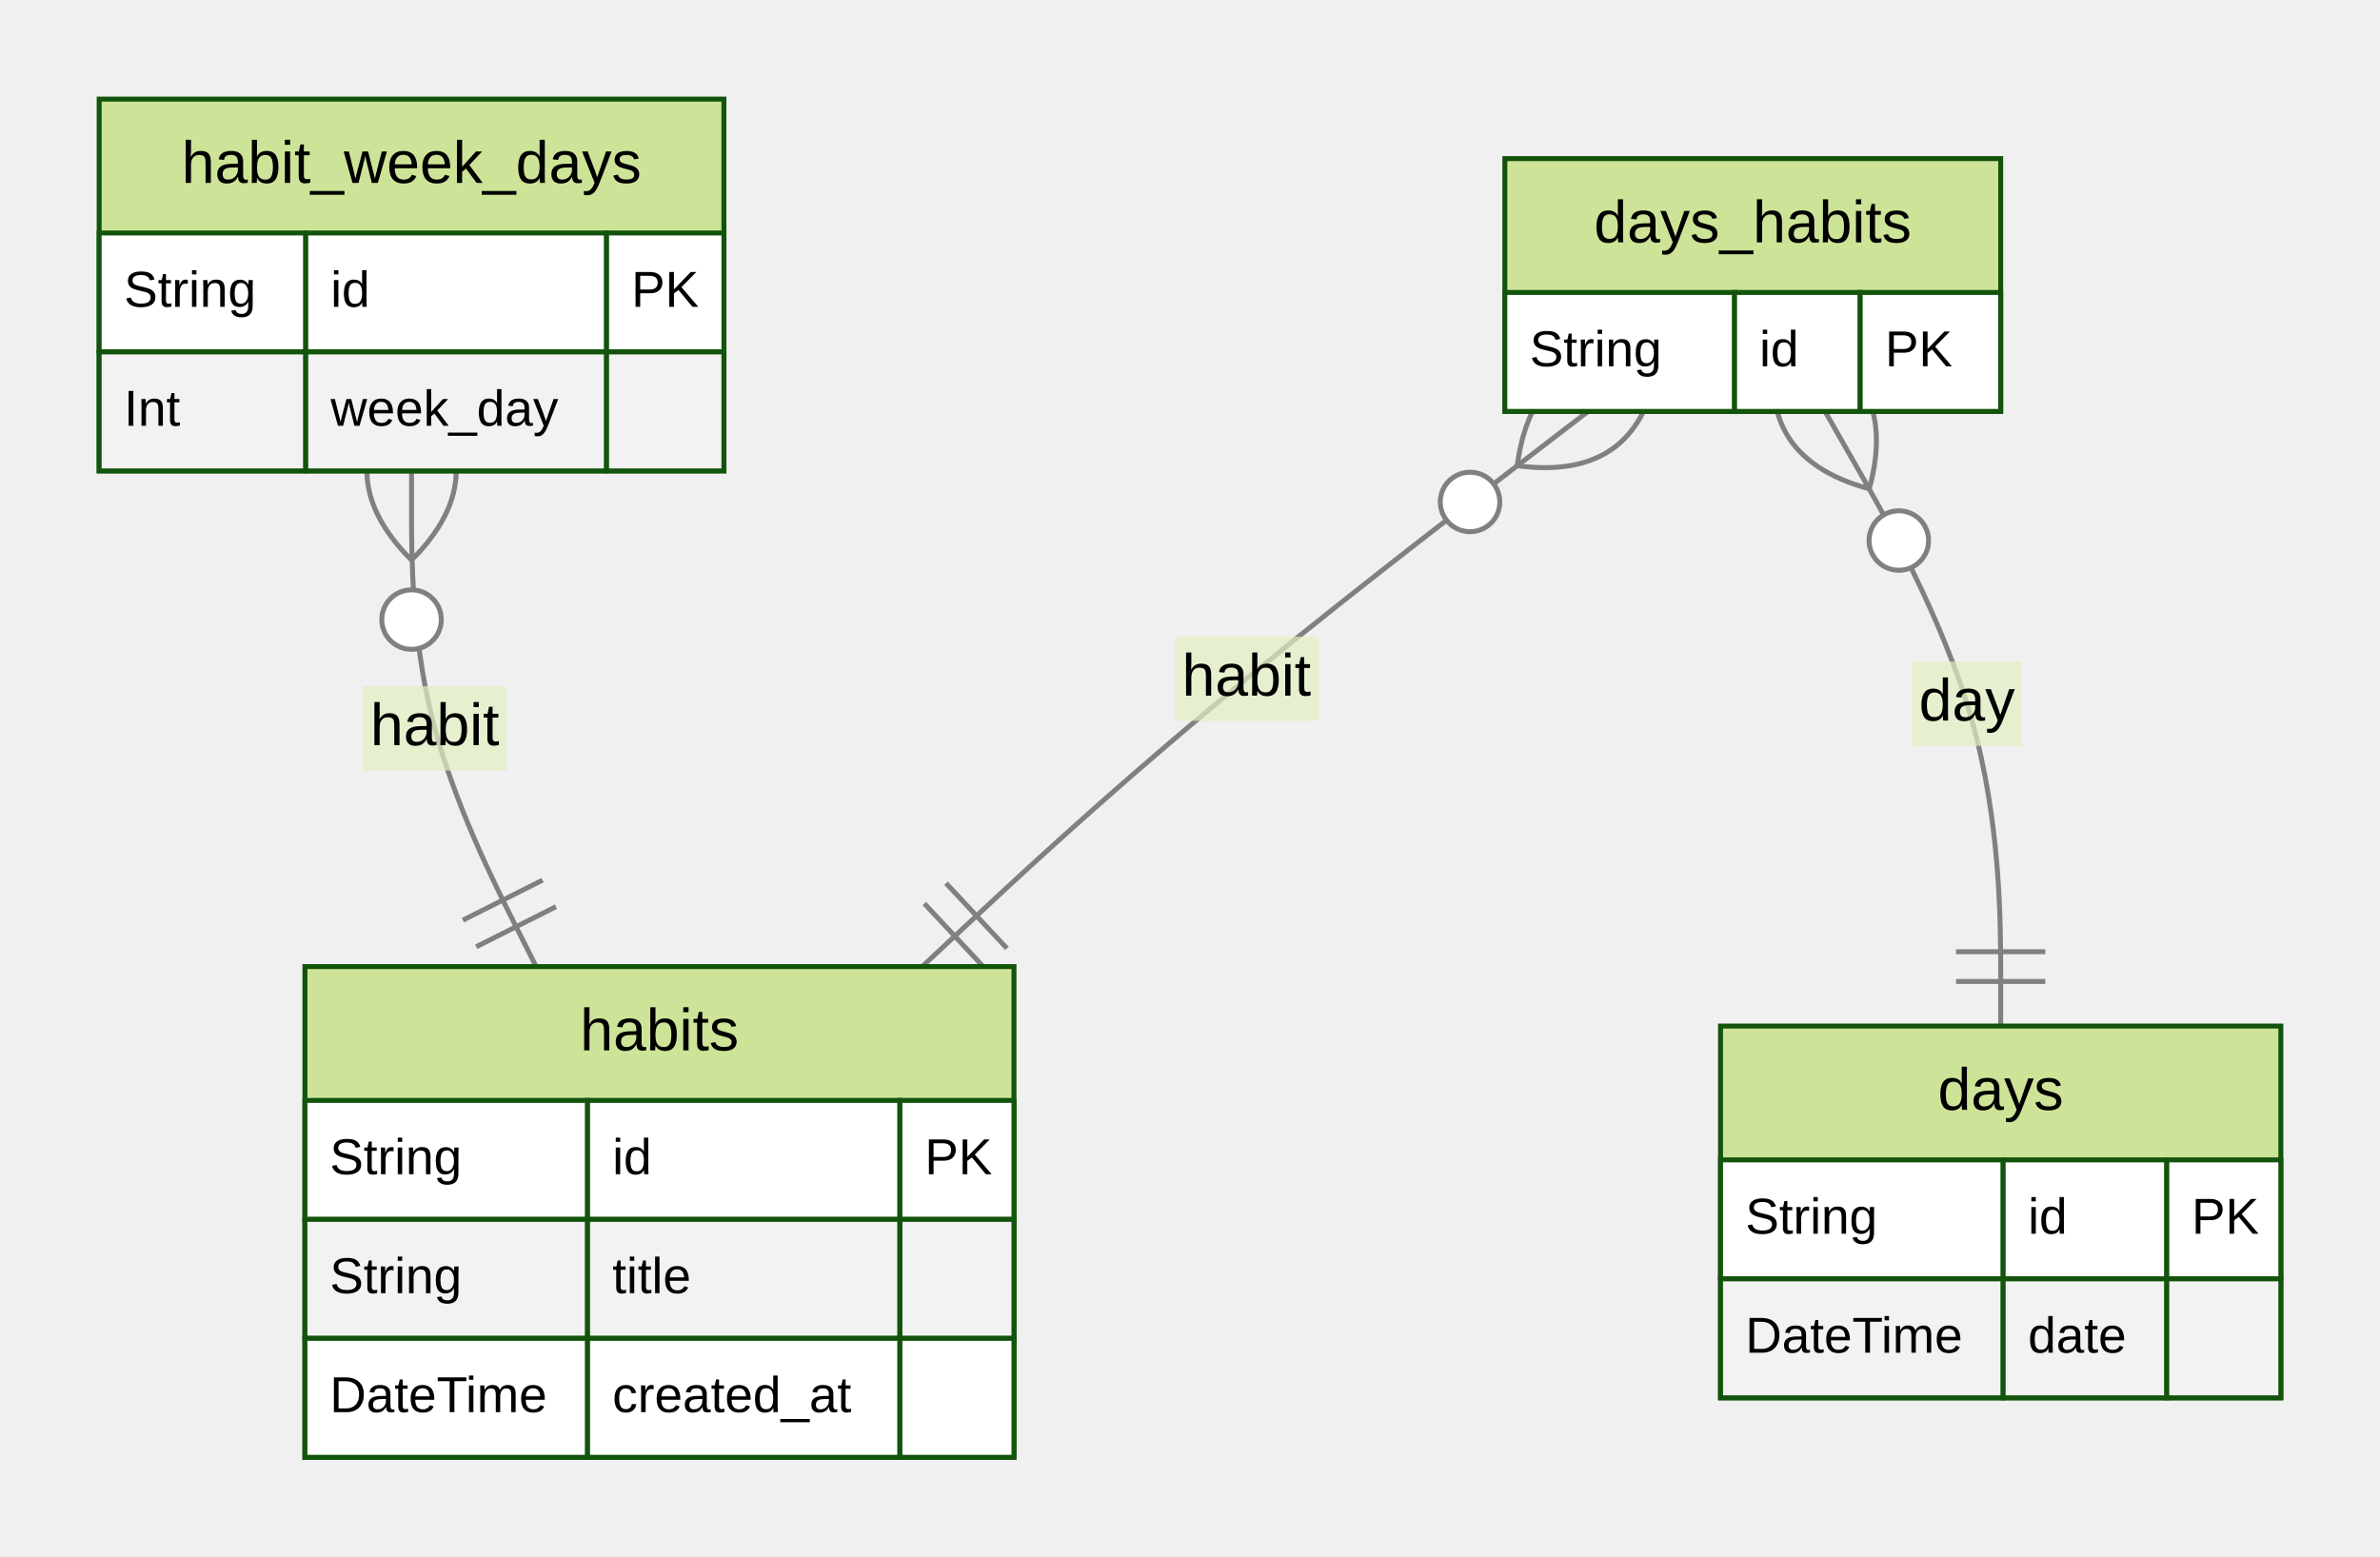
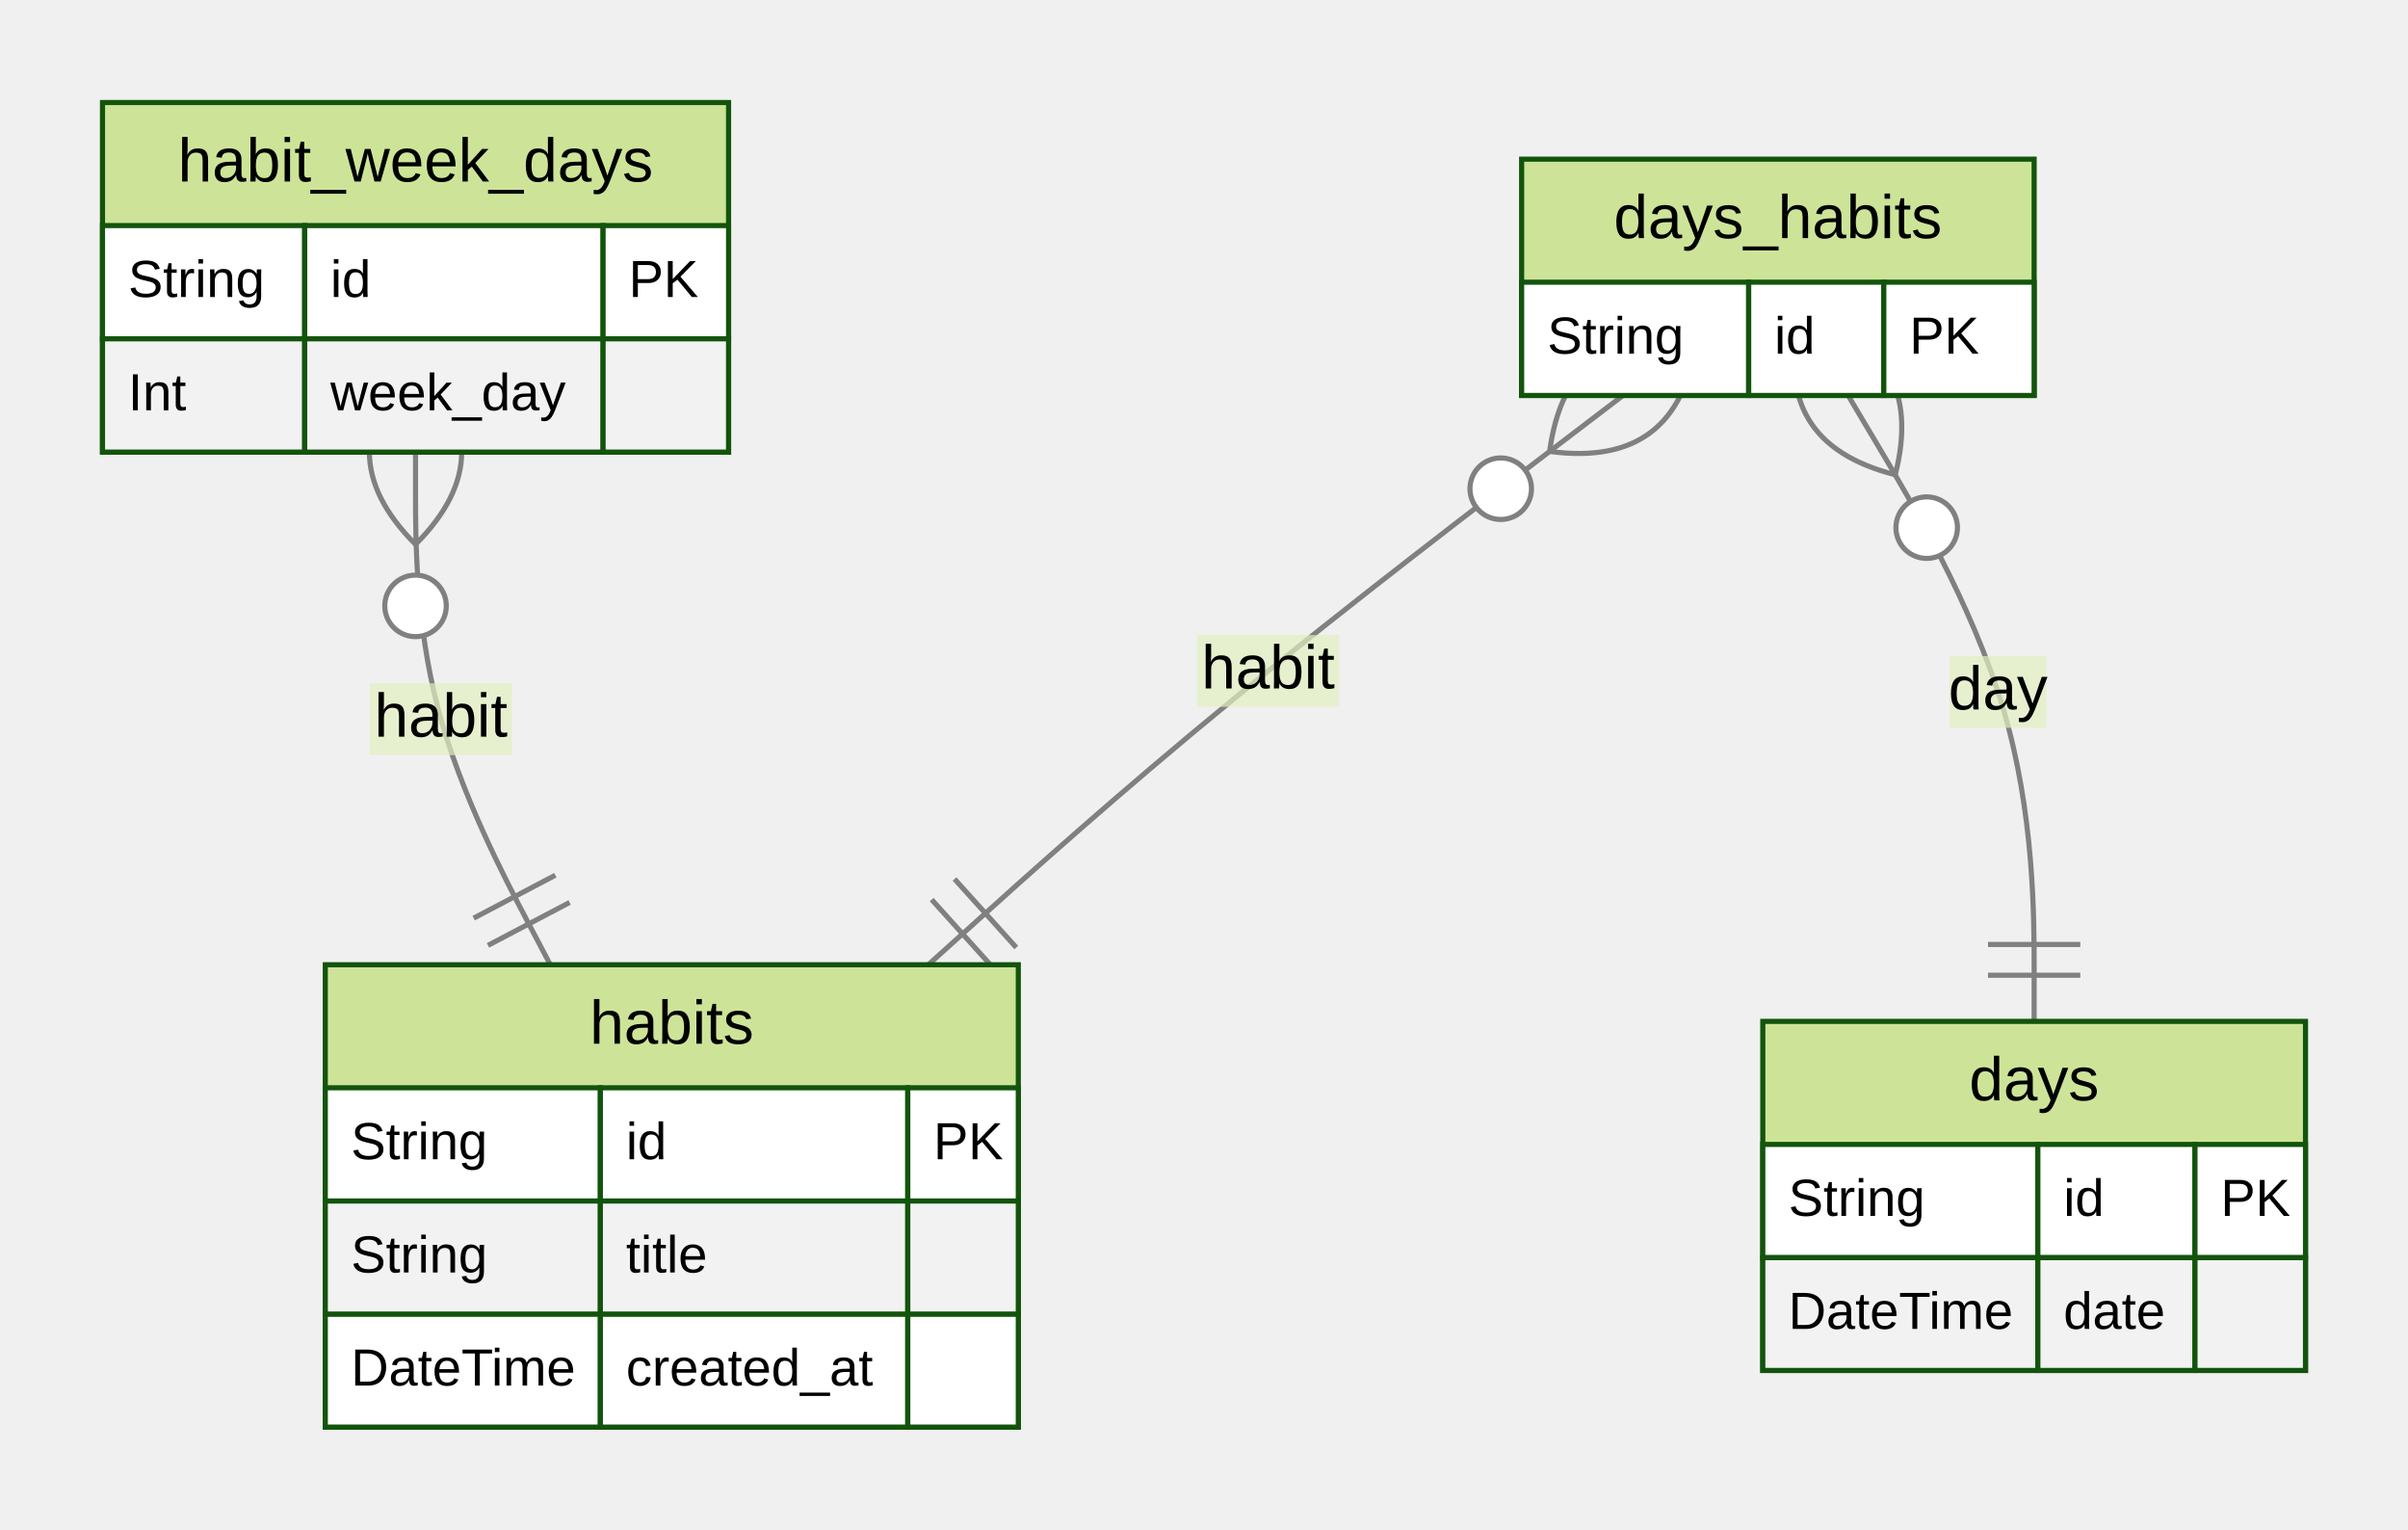
- <svg xmlns="http://www.w3.org/2000/svg" aria-roledescription="er" viewBox="0 0 480 314" style="max-width: 480px; background-color: white;" width="100%" id="mermaid-0">
+ <svg xmlns="http://www.w3.org/2000/svg" aria-roledescription="er" viewBox="0 0 469.84 298.367" style="max-width: 469.84px; background-color: white;" width="100%" id="mermaid-0">
  <style>#mermaid-0{font-family:"trebuchet ms",verdana,arial,sans-serif;font-size:16px;fill:#000000;}#mermaid-0 .error-icon{fill:#552222;}#mermaid-0 .error-text{fill:#552222;stroke:#552222;}#mermaid-0 .edge-thickness-normal{stroke-width:2px;}#mermaid-0 .edge-thickness-thick{stroke-width:3.5px;}#mermaid-0 .edge-pattern-solid{stroke-dasharray:0;}#mermaid-0 .edge-pattern-dashed{stroke-dasharray:3;}#mermaid-0 .edge-pattern-dotted{stroke-dasharray:2;}#mermaid-0 .marker{fill:#000000;stroke:#000000;}#mermaid-0 .marker.cross{stroke:#000000;}#mermaid-0 svg{font-family:"trebuchet ms",verdana,arial,sans-serif;font-size:16px;}#mermaid-0 .entityBox{fill:#cde498;stroke:#13540c;}#mermaid-0 .attributeBoxOdd{fill:#ffffff;stroke:#13540c;}#mermaid-0 .attributeBoxEven{fill:#f2f2f2;stroke:#13540c;}#mermaid-0 .relationshipLabelBox{fill:hsl(78.158, 58.462%, 84.51%);opacity:0.7;background-color:hsl(78.158, 58.462%, 84.51%);}#mermaid-0 .relationshipLabelBox rect{opacity:0.5;}#mermaid-0 .relationshipLine{stroke:#000000;}#mermaid-0 .entityTitleText{text-anchor:middle;font-size:18px;fill:#000000;}#mermaid-0 :root{--mermaid-font-family:"trebuchet ms",verdana,arial,sans-serif;}</style>
  <g />
  <defs>
    <marker orient="auto" markerHeight="18" markerWidth="18" refY="9" refX="0" id="ONLY_ONE_START">
      <path d="M9,0 L9,18 M15,0 L15,18" fill="none" stroke="gray" />
    </marker>
  </defs>
  <defs>
    <marker orient="auto" markerHeight="18" markerWidth="18" refY="9" refX="18" id="ONLY_ONE_END">
      <path d="M3,0 L3,18 M9,0 L9,18" fill="none" stroke="gray" />
    </marker>
  </defs>
  <defs>
    <marker orient="auto" markerHeight="18" markerWidth="30" refY="9" refX="0" id="ZERO_OR_ONE_START">
      <circle r="6" cy="9" cx="21" fill="white" stroke="gray" />
      <path d="M9,0 L9,18" fill="none" stroke="gray" />
    </marker>
  </defs>
  <defs>
    <marker orient="auto" markerHeight="18" markerWidth="30" refY="9" refX="30" id="ZERO_OR_ONE_END">
      <circle r="6" cy="9" cx="9" fill="white" stroke="gray" />
      <path d="M21,0 L21,18" fill="none" stroke="gray" />
    </marker>
  </defs>
  <defs>
    <marker orient="auto" markerHeight="36" markerWidth="45" refY="18" refX="18" id="ONE_OR_MORE_START">
      <path d="M0,18 Q 18,0 36,18 Q 18,36 0,18 M42,9 L42,27" fill="none" stroke="gray" />
    </marker>
  </defs>
  <defs>
    <marker orient="auto" markerHeight="36" markerWidth="45" refY="18" refX="27" id="ONE_OR_MORE_END">
      <path d="M3,9 L3,27 M9,18 Q27,0 45,18 Q27,36 9,18" fill="none" stroke="gray" />
    </marker>
  </defs>
  <defs>
    <marker orient="auto" markerHeight="36" markerWidth="57" refY="18" refX="18" id="ZERO_OR_MORE_START">
      <circle r="6" cy="18" cx="48" fill="white" stroke="gray" />
      <path d="M0,18 Q18,0 36,18 Q18,36 0,18" fill="none" stroke="gray" />
    </marker>
  </defs>
  <defs>
    <marker orient="auto" markerHeight="36" markerWidth="57" refY="18" refX="39" id="ZERO_OR_MORE_END">
      <circle r="6" cy="18" cx="9" fill="white" stroke="gray" />
      <path d="M21,18 Q39,0 57,18 Q39,36 21,18" fill="none" stroke="gray" />
    </marker>
  </defs>
-   <path style="stroke: gray; fill: none;" marker-start="url(#ZERO_OR_MORE_START)" marker-end="url(#ONLY_ONE_END)" d="M83,95L83,103.333C83,111.667,83,128.333,87.188,145C91.375,161.667,99.75,178.333,103.938,186.667L108.126,195" class="er relationshipLine" />
-   <path style="stroke: gray; fill: none;" marker-start="url(#ZERO_OR_MORE_START)" marker-end="url(#ONLY_ONE_END)" d="M368.071,83L373.976,93.333C379.881,103.667,391.69,124.333,397.595,145C403.5,165.667,403.5,186.333,403.5,196.667L403.5,207" class="er relationshipLine" />
-   <path style="stroke: gray; fill: none;" marker-start="url(#ZERO_OR_MORE_START)" marker-end="url(#ONLY_ONE_END)" d="M320.277,83L306.814,93.333C293.351,103.667,266.426,124.333,244.043,143C221.661,161.667,203.822,178.333,194.902,186.667L185.982,195" class="er relationshipLine" />
-   <g transform="translate(61.5,195 )" id="entity-habits-a57ae64a-46b0-4428-892c-610531e81231">
-     <rect height="99" width="143" y="0" x="0" class="er entityBox" />
-     <text style="dominant-baseline: middle; text-anchor: middle; font-size: 12px;" transform="translate(71.5,13.5)" y="0" x="0" id="text-entity-habits-a57ae64a-46b0-4428-892c-610531e81231" class="er entityLabel">habits</text>
-     <rect height="24" width="57" y="27" x="0" class="er attributeBoxOdd" />
-     <text style="dominant-baseline: middle; font-size: 10.2px;" transform="translate(5,39)" y="0" x="0" id="text-entity-habits-a57ae64a-46b0-4428-892c-610531e81231-attr-1-type" class="er entityLabel">String</text>
-     <rect height="24" width="63" y="27" x="57" class="er attributeBoxOdd" />
-     <text style="dominant-baseline: middle; font-size: 10.2px;" transform="translate(62,39)" y="0" x="0" id="text-entity-habits-a57ae64a-46b0-4428-892c-610531e81231-attr-1-name" class="er entityLabel">id</text>
-     <rect height="24" width="23" y="27" x="120" class="er attributeBoxOdd" />
-     <text style="dominant-baseline: middle; font-size: 10.2px;" transform="translate(125,39)" y="0" x="0" id="text-entity-habits-a57ae64a-46b0-4428-892c-610531e81231-attr-1-key" class="er entityLabel">PK</text>
-     <rect height="24" width="57" y="51" x="0" class="er attributeBoxEven" />
-     <text style="dominant-baseline: middle; font-size: 10.2px;" transform="translate(5,63)" y="0" x="0" id="text-entity-habits-a57ae64a-46b0-4428-892c-610531e81231-attr-2-type" class="er entityLabel">String</text>
-     <rect height="24" width="63" y="51" x="57" class="er attributeBoxEven" />
-     <text style="dominant-baseline: middle; font-size: 10.2px;" transform="translate(62,63)" y="0" x="0" id="text-entity-habits-a57ae64a-46b0-4428-892c-610531e81231-attr-2-name" class="er entityLabel">title</text>
-     <rect height="24" width="23" y="51" x="120" class="er attributeBoxEven" />
-     <text style="dominant-baseline: middle; font-size: 10.2px;" transform="translate(125,63)" y="0" x="0" id="text-entity-habits-a57ae64a-46b0-4428-892c-610531e81231-attr-2-key" class="er entityLabel" />
-     <rect height="24" width="57" y="75" x="0" class="er attributeBoxOdd" />
-     <text style="dominant-baseline: middle; font-size: 10.2px;" transform="translate(5,87)" y="0" x="0" id="text-entity-habits-a57ae64a-46b0-4428-892c-610531e81231-attr-3-type" class="er entityLabel">DateTime</text>
-     <rect height="24" width="63" y="75" x="57" class="er attributeBoxOdd" />
-     <text style="dominant-baseline: middle; font-size: 10.2px;" transform="translate(62,87)" y="0" x="0" id="text-entity-habits-a57ae64a-46b0-4428-892c-610531e81231-attr-3-name" class="er entityLabel">created_at</text>
-     <rect height="24" width="23" y="75" x="120" class="er attributeBoxOdd" />
-     <text style="dominant-baseline: middle; font-size: 10.2px;" transform="translate(125,87)" y="0" x="0" id="text-entity-habits-a57ae64a-46b0-4428-892c-610531e81231-attr-3-key" class="er entityLabel" />
+   <path style="stroke: gray; fill: none;" marker-start="url(#ZERO_OR_MORE_START)" marker-end="url(#ONLY_ONE_END)" d="M81.078,88.184L81.078,96.517C81.078,104.85,81.078,121.517,85.46,138.184C89.842,154.85,98.605,171.517,102.987,179.85L107.369,188.184" class="er relationshipLine" />
+   <path style="stroke: gray; fill: none;" marker-start="url(#ZERO_OR_MORE_START)" marker-end="url(#ONLY_ONE_END)" d="M360.597,77.138L366.647,87.312C372.696,97.486,384.795,117.835,390.845,138.184C396.895,158.532,396.895,178.881,396.895,189.055L396.895,199.229" class="er relationshipLine" />
+   <path style="stroke: gray; fill: none;" marker-start="url(#ZERO_OR_MORE_START)" marker-end="url(#ONLY_ONE_END)" d="M316.672,77.138L303.33,87.312C289.987,97.486,263.302,117.835,240.711,136.343C218.119,154.85,199.622,171.517,190.373,179.85L181.124,188.184" class="er relationshipLine" />
+   <g transform="translate(63.46875,188.1836 )" id="entity-habits-0114d23c-44c7-4c19-ab26-513ffa9abdaf">
+     <rect height="90.184" width="135.219" y="0" x="0" class="er entityBox" />
+     <text style="dominant-baseline: middle; text-anchor: middle; font-size: 12px;" transform="translate(67.60938,12)" y="0" x="0" id="text-entity-habits-0114d23c-44c7-4c19-ab26-513ffa9abdaf" class="er entityLabel">habits</text>
+     <rect height="22.092" width="53.672" y="24" x="0" class="er attributeBoxOdd" />
+     <text style="dominant-baseline: middle; font-size: 10.2px;" transform="translate(5,35.0459)" y="0" x="0" id="text-entity-habits-0114d23c-44c7-4c19-ab26-513ffa9abdaf-attr-1-type" class="er entityLabel">String</text>
+     <rect height="22.092" width="59.984" y="24" x="53.672" class="er attributeBoxOdd" />
+     <text style="dominant-baseline: middle; font-size: 10.2px;" transform="translate(58.67188,35.0459)" y="0" x="0" id="text-entity-habits-0114d23c-44c7-4c19-ab26-513ffa9abdaf-attr-1-name" class="er entityLabel">id</text>
+     <rect height="22.092" width="21.562" y="24" x="113.656" class="er attributeBoxOdd" />
+     <text style="dominant-baseline: middle; font-size: 10.2px;" transform="translate(118.6562,35.0459)" y="0" x="0" id="text-entity-habits-0114d23c-44c7-4c19-ab26-513ffa9abdaf-attr-1-key" class="er entityLabel">PK</text>
+     <rect height="22.092" width="53.672" y="46.092" x="0" class="er attributeBoxEven" />
+     <text style="dominant-baseline: middle; font-size: 10.2px;" transform="translate(5,57.1377)" y="0" x="0" id="text-entity-habits-0114d23c-44c7-4c19-ab26-513ffa9abdaf-attr-2-type" class="er entityLabel">String</text>
+     <rect height="22.092" width="59.984" y="46.092" x="53.672" class="er attributeBoxEven" />
+     <text style="dominant-baseline: middle; font-size: 10.2px;" transform="translate(58.67188,57.1377)" y="0" x="0" id="text-entity-habits-0114d23c-44c7-4c19-ab26-513ffa9abdaf-attr-2-name" class="er entityLabel">title</text>
+     <rect height="22.092" width="21.562" y="46.092" x="113.656" class="er attributeBoxEven" />
+     <text style="dominant-baseline: middle; font-size: 10.2px;" transform="translate(118.6562,57.1377)" y="0" x="0" id="text-entity-habits-0114d23c-44c7-4c19-ab26-513ffa9abdaf-attr-2-key" class="er entityLabel" />
+     <rect height="22" width="53.672" y="68.184" x="0" class="er attributeBoxOdd" />
+     <text style="dominant-baseline: middle; font-size: 10.2px;" transform="translate(5,79.18359)" y="0" x="0" id="text-entity-habits-0114d23c-44c7-4c19-ab26-513ffa9abdaf-attr-3-type" class="er entityLabel">DateTime</text>
+     <rect height="22" width="59.984" y="68.184" x="53.672" class="er attributeBoxOdd" />
+     <text style="dominant-baseline: middle; font-size: 10.2px;" transform="translate(58.67188,79.18359)" y="0" x="0" id="text-entity-habits-0114d23c-44c7-4c19-ab26-513ffa9abdaf-attr-3-name" class="er entityLabel">created_at</text>
+     <rect height="22" width="21.562" y="68.184" x="113.656" class="er attributeBoxOdd" />
+     <text style="dominant-baseline: middle; font-size: 10.2px;" transform="translate(118.6562,79.18359)" y="0" x="0" id="text-entity-habits-0114d23c-44c7-4c19-ab26-513ffa9abdaf-attr-3-key" class="er entityLabel" />
  </g>
-   <g transform="translate(20,20 )" id="entity-habitweekdays-ac6a8bdb-74cf-4ecd-8eb3-41dad1a52858">
-     <rect height="75" width="126" y="0" x="0" class="er entityBox" />
-     <text style="dominant-baseline: middle; text-anchor: middle; font-size: 12px;" transform="translate(63,13.5)" y="0" x="0" id="text-entity-habitweekdays-ac6a8bdb-74cf-4ecd-8eb3-41dad1a52858" class="er entityLabel">habit_week_days</text>
-     <rect height="24" width="41.667" y="27" x="0" class="er attributeBoxOdd" />
-     <text style="dominant-baseline: middle; font-size: 10.2px;" transform="translate(5,39)" y="0" x="0" id="text-entity-habitweekdays-ac6a8bdb-74cf-4ecd-8eb3-41dad1a52858-attr-1-type" class="er entityLabel">String</text>
-     <rect height="24" width="60.667" y="27" x="41.667" class="er attributeBoxOdd" />
-     <text style="dominant-baseline: middle; font-size: 10.2px;" transform="translate(46.66667,39)" y="0" x="0" id="text-entity-habitweekdays-ac6a8bdb-74cf-4ecd-8eb3-41dad1a52858-attr-1-name" class="er entityLabel">id</text>
-     <rect height="24" width="23.667" y="27" x="102.333" class="er attributeBoxOdd" />
-     <text style="dominant-baseline: middle; font-size: 10.2px;" transform="translate(107.3333,39)" y="0" x="0" id="text-entity-habitweekdays-ac6a8bdb-74cf-4ecd-8eb3-41dad1a52858-attr-1-key" class="er entityLabel">PK</text>
-     <rect height="24" width="41.667" y="51" x="0" class="er attributeBoxEven" />
-     <text style="dominant-baseline: middle; font-size: 10.2px;" transform="translate(5,63)" y="0" x="0" id="text-entity-habitweekdays-ac6a8bdb-74cf-4ecd-8eb3-41dad1a52858-attr-2-type" class="er entityLabel">Int</text>
-     <rect height="24" width="60.667" y="51" x="41.667" class="er attributeBoxEven" />
-     <text style="dominant-baseline: middle; font-size: 10.2px;" transform="translate(46.66667,63)" y="0" x="0" id="text-entity-habitweekdays-ac6a8bdb-74cf-4ecd-8eb3-41dad1a52858-attr-2-name" class="er entityLabel">week_day</text>
-     <rect height="24" width="23.667" y="51" x="102.333" class="er attributeBoxEven" />
-     <text style="dominant-baseline: middle; font-size: 10.2px;" transform="translate(107.3333,63)" y="0" x="0" id="text-entity-habitweekdays-ac6a8bdb-74cf-4ecd-8eb3-41dad1a52858-attr-2-key" class="er entityLabel" />
+   <g transform="translate(20,20 )" id="entity-habitweekdays-050786c6-0b79-44b9-a3c3-6e09f3e6bc59">
+     <rect height="68.184" width="122.156" y="0" x="0" class="er entityBox" />
+     <text style="dominant-baseline: middle; text-anchor: middle; font-size: 12px;" transform="translate(61.07812,12)" y="0" x="0" id="text-entity-habitweekdays-050786c6-0b79-44b9-a3c3-6e09f3e6bc59" class="er entityLabel">habit_week_days</text>
+     <rect height="22.092" width="39.453" y="24" x="0" class="er attributeBoxOdd" />
+     <text style="dominant-baseline: middle; font-size: 10.2px;" transform="translate(5,35.0459)" y="0" x="0" id="text-entity-habitweekdays-050786c6-0b79-44b9-a3c3-6e09f3e6bc59-attr-1-type" class="er entityLabel">String</text>
+     <rect height="22.092" width="58.219" y="24" x="39.453" class="er attributeBoxOdd" />
+     <text style="dominant-baseline: middle; font-size: 10.2px;" transform="translate(44.45312,35.0459)" y="0" x="0" id="text-entity-habitweekdays-050786c6-0b79-44b9-a3c3-6e09f3e6bc59-attr-1-name" class="er entityLabel">id</text>
+     <rect height="22.092" width="24.484" y="24" x="97.672" class="er attributeBoxOdd" />
+     <text style="dominant-baseline: middle; font-size: 10.2px;" transform="translate(102.6719,35.0459)" y="0" x="0" id="text-entity-habitweekdays-050786c6-0b79-44b9-a3c3-6e09f3e6bc59-attr-1-key" class="er entityLabel">PK</text>
+     <rect height="22.092" width="39.453" y="46.092" x="0" class="er attributeBoxEven" />
+     <text style="dominant-baseline: middle; font-size: 10.2px;" transform="translate(5,57.1377)" y="0" x="0" id="text-entity-habitweekdays-050786c6-0b79-44b9-a3c3-6e09f3e6bc59-attr-2-type" class="er entityLabel">Int</text>
+     <rect height="22.092" width="58.219" y="46.092" x="39.453" class="er attributeBoxEven" />
+     <text style="dominant-baseline: middle; font-size: 10.2px;" transform="translate(44.45312,57.1377)" y="0" x="0" id="text-entity-habitweekdays-050786c6-0b79-44b9-a3c3-6e09f3e6bc59-attr-2-name" class="er entityLabel">week_day</text>
+     <rect height="22.092" width="24.484" y="46.092" x="97.672" class="er attributeBoxEven" />
+     <text style="dominant-baseline: middle; font-size: 10.2px;" transform="translate(102.6719,57.1377)" y="0" x="0" id="text-entity-habitweekdays-050786c6-0b79-44b9-a3c3-6e09f3e6bc59-attr-2-key" class="er entityLabel" />
  </g>
-   <g transform="translate(347,207 )" id="entity-days-b5fde98b-3bce-45d6-9817-c1391c9d2217">
-     <rect height="75" width="113" y="0" x="0" class="er entityBox" />
-     <text style="dominant-baseline: middle; text-anchor: middle; font-size: 12px;" transform="translate(56.5,13.5)" y="0" x="0" id="text-entity-days-b5fde98b-3bce-45d6-9817-c1391c9d2217" class="er entityLabel">days</text>
-     <rect height="24" width="57" y="27" x="0" class="er attributeBoxOdd" />
-     <text style="dominant-baseline: middle; font-size: 10.2px;" transform="translate(5,39)" y="0" x="0" id="text-entity-days-b5fde98b-3bce-45d6-9817-c1391c9d2217-attr-1-type" class="er entityLabel">String</text>
-     <rect height="24" width="33" y="27" x="57" class="er attributeBoxOdd" />
-     <text style="dominant-baseline: middle; font-size: 10.2px;" transform="translate(62,39)" y="0" x="0" id="text-entity-days-b5fde98b-3bce-45d6-9817-c1391c9d2217-attr-1-name" class="er entityLabel">id</text>
-     <rect height="24" width="23" y="27" x="90" class="er attributeBoxOdd" />
-     <text style="dominant-baseline: middle; font-size: 10.2px;" transform="translate(95,39)" y="0" x="0" id="text-entity-days-b5fde98b-3bce-45d6-9817-c1391c9d2217-attr-1-key" class="er entityLabel">PK</text>
-     <rect height="24" width="57" y="51" x="0" class="er attributeBoxEven" />
-     <text style="dominant-baseline: middle; font-size: 10.2px;" transform="translate(5,63)" y="0" x="0" id="text-entity-days-b5fde98b-3bce-45d6-9817-c1391c9d2217-attr-2-type" class="er entityLabel">DateTime</text>
-     <rect height="24" width="33" y="51" x="57" class="er attributeBoxEven" />
-     <text style="dominant-baseline: middle; font-size: 10.2px;" transform="translate(62,63)" y="0" x="0" id="text-entity-days-b5fde98b-3bce-45d6-9817-c1391c9d2217-attr-2-name" class="er entityLabel">date</text>
-     <rect height="24" width="23" y="51" x="90" class="er attributeBoxEven" />
-     <text style="dominant-baseline: middle; font-size: 10.2px;" transform="translate(95,63)" y="0" x="0" id="text-entity-days-b5fde98b-3bce-45d6-9817-c1391c9d2217-attr-2-key" class="er entityLabel" />
+   <g transform="translate(343.9492,199.2295 )" id="entity-days-dc9fc878-a02e-4329-939a-2f0e121f79dc">
+     <rect height="68.092" width="105.891" y="0" x="0" class="er entityBox" />
+     <text style="dominant-baseline: middle; text-anchor: middle; font-size: 12px;" transform="translate(52.94531,12)" y="0" x="0" id="text-entity-days-dc9fc878-a02e-4329-939a-2f0e121f79dc" class="er entityLabel">days</text>
+     <rect height="22.092" width="53.672" y="24" x="0" class="er attributeBoxOdd" />
+     <text style="dominant-baseline: middle; font-size: 10.2px;" transform="translate(5,35.0459)" y="0" x="0" id="text-entity-days-dc9fc878-a02e-4329-939a-2f0e121f79dc-attr-1-type" class="er entityLabel">String</text>
+     <rect height="22.092" width="30.656" y="24" x="53.672" class="er attributeBoxOdd" />
+     <text style="dominant-baseline: middle; font-size: 10.2px;" transform="translate(58.67188,35.0459)" y="0" x="0" id="text-entity-days-dc9fc878-a02e-4329-939a-2f0e121f79dc-attr-1-name" class="er entityLabel">id</text>
+     <rect height="22.092" width="21.562" y="24" x="84.328" class="er attributeBoxOdd" />
+     <text style="dominant-baseline: middle; font-size: 10.2px;" transform="translate(89.32812,35.0459)" y="0" x="0" id="text-entity-days-dc9fc878-a02e-4329-939a-2f0e121f79dc-attr-1-key" class="er entityLabel">PK</text>
+     <rect height="22" width="53.672" y="46.092" x="0" class="er attributeBoxEven" />
+     <text style="dominant-baseline: middle; font-size: 10.2px;" transform="translate(5,57.0918)" y="0" x="0" id="text-entity-days-dc9fc878-a02e-4329-939a-2f0e121f79dc-attr-2-type" class="er entityLabel">DateTime</text>
+     <rect height="22" width="30.656" y="46.092" x="53.672" class="er attributeBoxEven" />
+     <text style="dominant-baseline: middle; font-size: 10.2px;" transform="translate(58.67188,57.0918)" y="0" x="0" id="text-entity-days-dc9fc878-a02e-4329-939a-2f0e121f79dc-attr-2-name" class="er entityLabel">date</text>
+     <rect height="22" width="21.562" y="46.092" x="84.328" class="er attributeBoxEven" />
+     <text style="dominant-baseline: middle; font-size: 10.2px;" transform="translate(89.32812,57.0918)" y="0" x="0" id="text-entity-days-dc9fc878-a02e-4329-939a-2f0e121f79dc-attr-2-key" class="er entityLabel" />
  </g>
-   <g transform="translate(303.5,32 )" id="entity-dayshabits-c447d038-8bc5-4f26-ac13-45387120ab24">
-     <rect height="51" width="100" y="0" x="0" class="er entityBox" />
-     <text style="dominant-baseline: middle; text-anchor: middle; font-size: 12px;" transform="translate(50,13.5)" y="0" x="0" id="text-entity-dayshabits-c447d038-8bc5-4f26-ac13-45387120ab24" class="er entityLabel">days_habits</text>
-     <rect height="24" width="46.333" y="27" x="0" class="er attributeBoxOdd" />
-     <text style="dominant-baseline: middle; font-size: 10.2px;" transform="translate(5,39)" y="0" x="0" id="text-entity-dayshabits-c447d038-8bc5-4f26-ac13-45387120ab24-attr-1-type" class="er entityLabel">String</text>
-     <rect height="24" width="25.333" y="27" x="46.333" class="er attributeBoxOdd" />
-     <text style="dominant-baseline: middle; font-size: 10.2px;" transform="translate(51.33333,39)" y="0" x="0" id="text-entity-dayshabits-c447d038-8bc5-4f26-ac13-45387120ab24-attr-1-name" class="er entityLabel">id</text>
-     <rect height="24" width="28.333" y="27" x="71.667" class="er attributeBoxOdd" />
-     <text style="dominant-baseline: middle; font-size: 10.2px;" transform="translate(76.66667,39)" y="0" x="0" id="text-entity-dayshabits-c447d038-8bc5-4f26-ac13-45387120ab24-attr-1-key" class="er entityLabel">PK</text>
+   <g transform="translate(296.8945,31.0459 )" id="entity-dayshabits-fb04b016-43ef-4ad0-b7a4-ea35af866f30">
+     <rect height="46.092" width="100" y="0" x="0" class="er entityBox" />
+     <text style="dominant-baseline: middle; text-anchor: middle; font-size: 12px;" transform="translate(50,12)" y="0" x="0" id="text-entity-dayshabits-fb04b016-43ef-4ad0-b7a4-ea35af866f30" class="er entityLabel">days_habits</text>
+     <rect height="22.092" width="44.302" y="24" x="0" class="er attributeBoxOdd" />
+     <text style="dominant-baseline: middle; font-size: 10.2px;" transform="translate(5,35.0459)" y="0" x="0" id="text-entity-dayshabits-fb04b016-43ef-4ad0-b7a4-ea35af866f30-attr-1-type" class="er entityLabel">String</text>
+     <rect height="22.092" width="26.365" y="24" x="44.302" class="er attributeBoxOdd" />
+     <text style="dominant-baseline: middle; font-size: 10.2px;" transform="translate(49.30208,35.0459)" y="0" x="0" id="text-entity-dayshabits-fb04b016-43ef-4ad0-b7a4-ea35af866f30-attr-1-name" class="er entityLabel">id</text>
+     <rect height="22.092" width="29.333" y="24" x="70.667" class="er attributeBoxOdd" />
+     <text style="dominant-baseline: middle; font-size: 10.2px;" transform="translate(75.66667,35.0459)" y="0" x="0" id="text-entity-dayshabits-fb04b016-43ef-4ad0-b7a4-ea35af866f30-attr-1-key" class="er entityLabel">PK</text>
  </g>
-   <rect height="17" width="29" y="138.437" x="73.193" class="er relationshipLabelBox" />
-   <text style="text-anchor: middle; dominant-baseline: middle; font-size: 12px;" y="146.937" x="87.693" id="rel1" class="er relationshipLabel">habit</text>
-   <rect height="17" width="22" y="133.465" x="385.687" class="er relationshipLabelBox" />
-   <text style="text-anchor: middle; dominant-baseline: middle; font-size: 12px;" y="141.965" x="396.687" id="rel2" class="er relationshipLabel">day</text>
-   <rect height="17" width="29" y="128.43" x="236.893" class="er relationshipLabelBox" />
-   <text style="text-anchor: middle; dominant-baseline: middle; font-size: 12px;" y="136.93" x="251.393" id="rel3" class="er relationshipLabel">habit</text>
+   <rect height="14" width="27.734" y="133.289" x="72.169" class="er relationshipLabelBox" />
+   <text style="text-anchor: middle; dominant-baseline: middle; font-size: 12px;" y="140.289" x="86.036" id="rel1" class="er relationshipLabel">habit</text>
+   <rect height="14" width="18.922" y="127.976" x="380.381" class="er relationshipLabelBox" />
+   <text style="text-anchor: middle; dominant-baseline: middle; font-size: 12px;" y="134.976" x="389.842" id="rel2" class="er relationshipLabel">day</text>
+   <rect height="14" width="27.734" y="123.878" x="233.564" class="er relationshipLabelBox" />
+   <text style="text-anchor: middle; dominant-baseline: middle; font-size: 12px;" y="130.878" x="247.431" id="rel3" class="er relationshipLabel">habit</text>
</svg>
